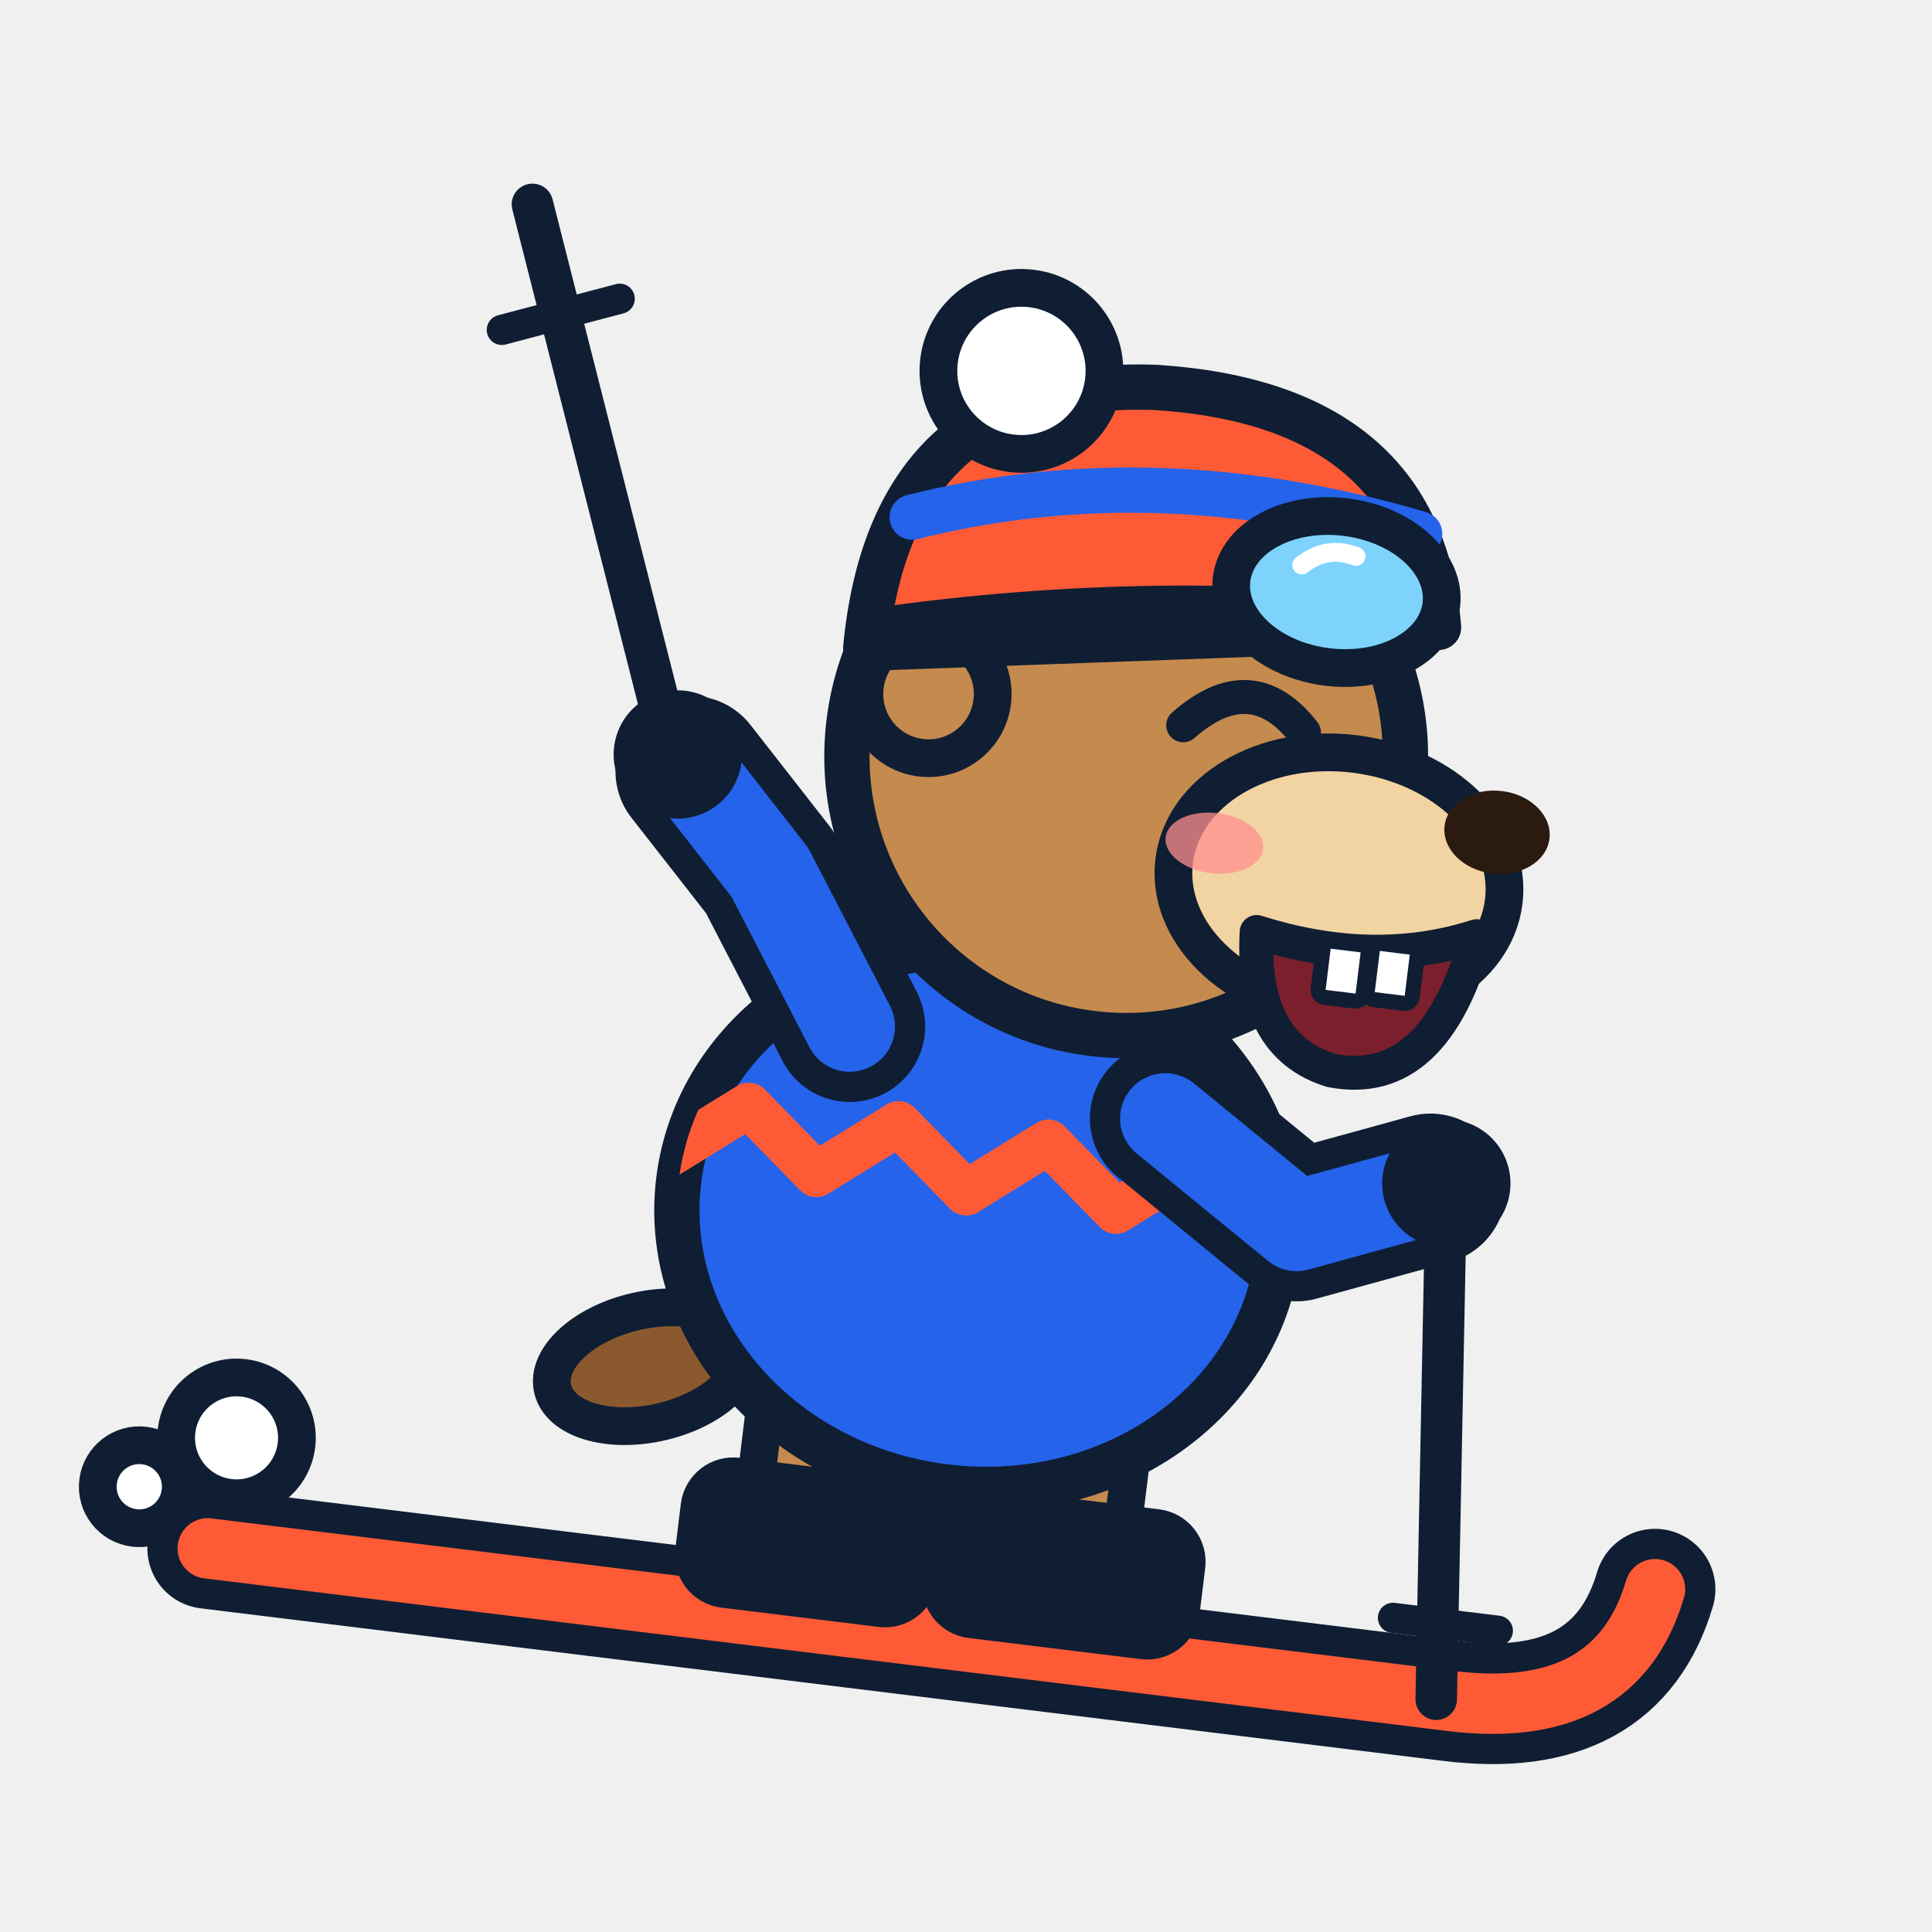
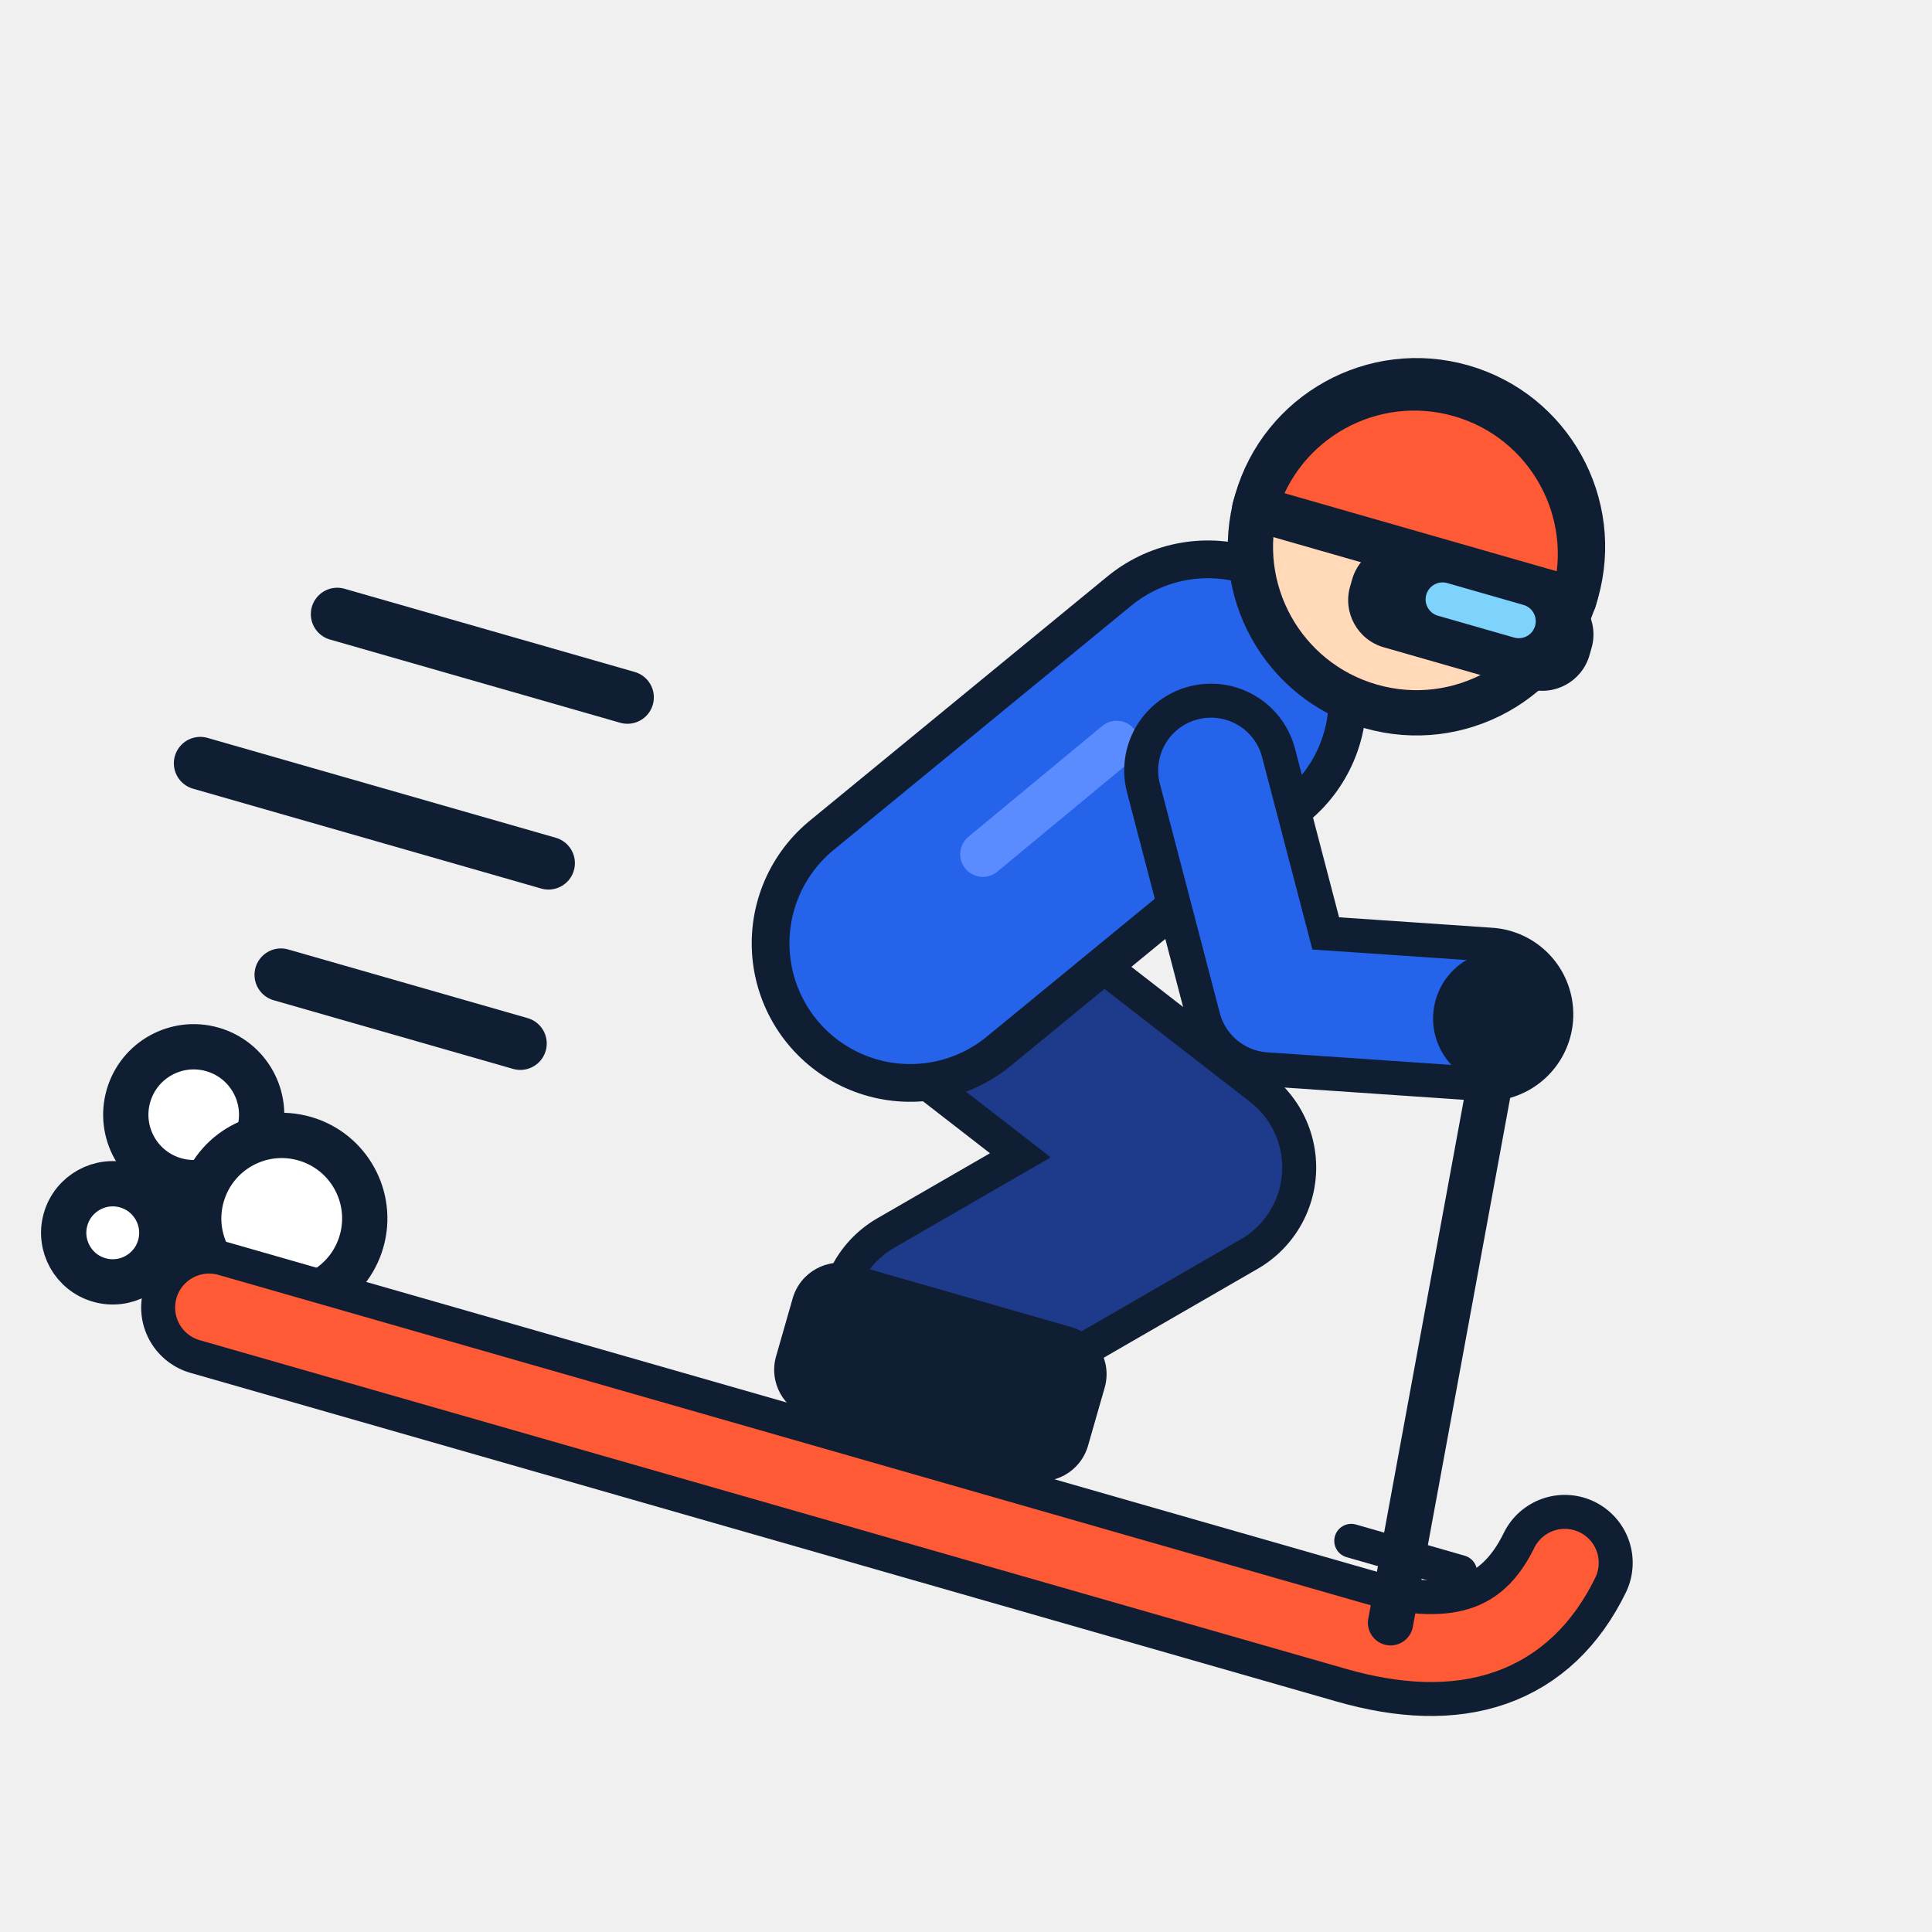
<svg xmlns="http://www.w3.org/2000/svg" viewBox="0 0 512 512">
-   <defs>
-     <clipPath id="pulli">
-       <ellipse cx="262" cy="322" rx="80" ry="72" />
-     </clipPath>
-   </defs>
-   <g transform="rotate(7 256 300)" stroke="#0f1e33" stroke-linecap="round" stroke-linejoin="round">
-     <g fill="#ffffff" stroke-width="10">
-       <circle cx="74" cy="404" r="16" />
-       <circle cx="50" cy="420" r="11" />
+   <g transform="rotate(16 256 300)" stroke-linecap="round" stroke-linejoin="round">
+     <g stroke="#0f1e33" stroke-width="14" fill="none">
+       <path d="M58 214 H138" />
+       <path d="M34 262 H130" />
+       <path d="M70 310 H136" />
    </g>
-     <path d="M168 214 L112 70" fill="none" stroke-width="11" />
-     <path d="M108 104 L138 92" fill="none" stroke-width="8" />
-     <path d="M70 434 H402 Q446 434 452 398" fill="none" stroke-width="32" />
-     <path d="M70 434 H402 Q446 434 452 398" fill="none" stroke="#ff5a36" stroke-width="16" />
-     <ellipse cx="180" cy="372" rx="26" ry="15" fill="#8a5a2e" stroke-width="10" transform="rotate(-20 180 372)" />
-     <rect x="212" y="368" width="34" height="40" rx="12" fill="#c58a4d" stroke-width="10" />
-     <rect x="276" y="368" width="34" height="40" rx="12" fill="#c58a4d" stroke-width="10" />
-     <rect x="196" y="396" width="64" height="34" rx="11" fill="#0f1e33" stroke-width="6" />
-     <rect x="262" y="396" width="68" height="34" rx="11" fill="#0f1e33" stroke-width="6" />
-     <ellipse cx="262" cy="322" rx="80" ry="72" fill="#2563eb" stroke-width="12" />
-     <path d="M178 316 L198 300 L218 316 L238 300 L258 316 L278 300 L298 316 L318 300 L338 316 L350 306" fill="none" stroke="#ff5a36" stroke-width="12" clip-path="url(#pulli)" />
-     <path d="M222 276 L196 238 L172 214" fill="none" stroke-width="40" />
-     <path d="M222 276 L196 238 L172 214" fill="none" stroke="#2563eb" stroke-width="24" />
-     <circle cx="168" cy="210" r="17" fill="#0f1e33" stroke-width="0" />
-     <circle cx="286" cy="196" r="74" fill="#c58a4d" stroke-width="12" />
-     <circle cx="232" cy="186" r="17" fill="#c58a4d" stroke-width="10" />
-     <ellipse cx="346" cy="222" rx="44" ry="34" fill="#f2d3a2" stroke-width="10" />
-     <ellipse cx="386" cy="204" rx="14" ry="11" fill="#2b1a10" stroke-width="0" />
-     <path d="M326 238 Q358 244 384 232 Q378 274 350 272 Q328 268 326 238 Z" fill="#7a1f2b" stroke-width="9" />
-     <rect x="344" y="238" width="12" height="15" rx="2" fill="#ffffff" stroke-width="4" />
-     <rect x="357" y="237" width="12" height="15" rx="2" fill="#ffffff" stroke-width="4" />
-     <path d="M300 186 Q316 168 332 184" fill="none" stroke-width="9" />
-     <ellipse cx="312" cy="216" rx="13" ry="8" fill="#ff8f8f" stroke-width="0" opacity="0.75" />
-     <path d="M214 176 Q212 104 282 98 Q352 94 364 152 Z" fill="#ff5a36" stroke-width="12" />
-     <path d="M222 140 Q284 116 356 128" fill="none" stroke="#2563eb" stroke-width="12" />
-     <circle cx="246" cy="98" r="22" fill="#ffffff" stroke-width="10" />
-     <path d="M216 170 Q290 150 364 150" fill="none" stroke-width="10" />
-     <ellipse cx="336" cy="146" rx="28" ry="20" fill="#7dd3fc" stroke-width="10" />
-     <path d="M326 140 Q332 134 340 136" fill="none" stroke="#ffffff" stroke-width="5" />
-     <path d="M384 298 L398 434" fill="none" stroke-width="11" />
-     <path d="M384 414 H412" fill="none" stroke-width="8" />
-     <path d="M308 290 L346 314 L380 300" fill="none" stroke-width="40" />
-     <path d="M308 290 L346 314 L380 300" fill="none" stroke="#2563eb" stroke-width="24" />
-     <circle cx="384" cy="298" r="17" fill="#0f1e33" stroke-width="0" />
+     <g fill="#ffffff" stroke="#0f1e33" stroke-width="12">
+       <circle cx="58" cy="352" r="18" />
+       <circle cx="88" cy="372" r="22" />
+       <circle cx="46" cy="388" r="13" />
+     </g>
+     <path d="M76 400 H392 Q434 400 440 366" fill="none" stroke="#0f1e33" stroke-width="36" />
+     <path d="M76 400 H392 Q434 400 440 366" fill="none" stroke="#ff5a36" stroke-width="18" />
+     <path d="M262 350 L318 292 L228 256" fill="none" stroke="#0f1e33" stroke-width="62" />
+     <path d="M262 350 L318 292 L228 256" fill="none" stroke="#1e3a8a" stroke-width="44" />
+     <rect x="224" y="342" width="86" height="42" rx="13" fill="#0f1e33" />
+     <path d="M228 256 L286 172" fill="none" stroke="#0f1e33" stroke-width="84" />
+     <path d="M228 256 L286 172" fill="none" stroke="#2563eb" stroke-width="64" />
+     <path d="M240 228 L266 190" fill="none" stroke="#5b8cff" stroke-width="12" />
+     <circle cx="328" cy="118" r="44" fill="#ffd9b8" stroke="#0f1e33" stroke-width="12" />
+     <path d="M284 120 A44 44 0 0 1 372 120 Z" fill="#ff5a36" stroke="#0f1e33" stroke-width="12" />
+     <rect x="314" y="118" width="66" height="28" rx="13" fill="#0f1e33" />
+     <rect x="334" y="125" width="30" height="9" rx="4.5" fill="#7dd3fc" />
+     <path d="M384 230 L400 394" fill="none" stroke="#0f1e33" stroke-width="12" />
+     <path d="M384 376 H414" fill="none" stroke="#0f1e33" stroke-width="9" />
+     <path d="M292 190 L324 244 L380 232" fill="none" stroke="#0f1e33" stroke-width="46" />
+     <path d="M292 190 L324 244 L380 232" fill="none" stroke="#2563eb" stroke-width="28" />
+     <circle cx="384" cy="232" r="18" fill="#0f1e33" />
  </g>
</svg>
